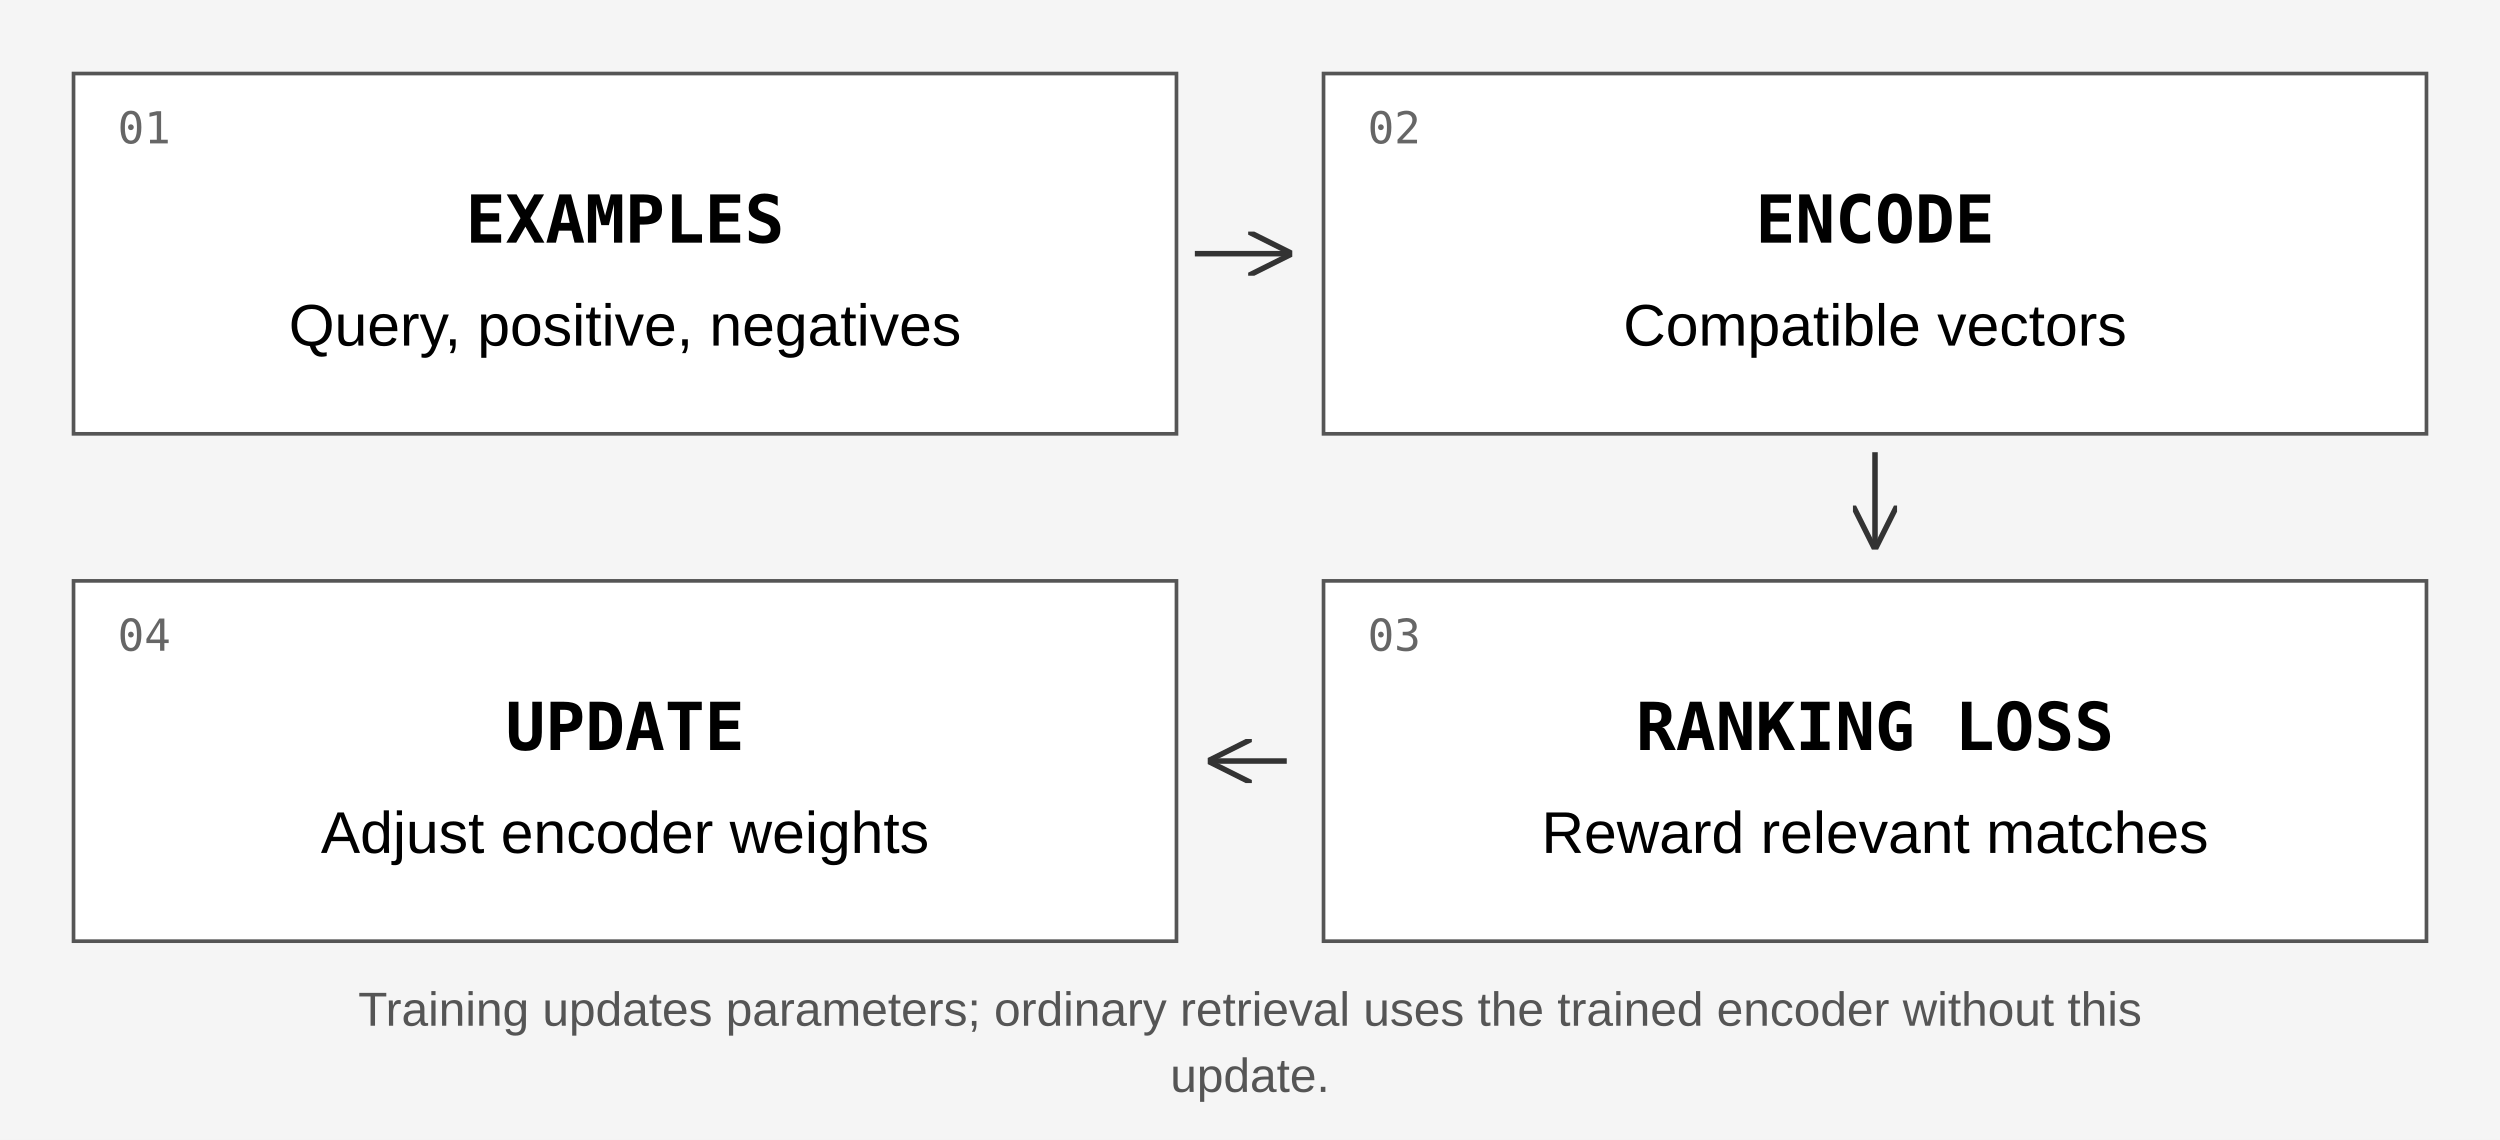
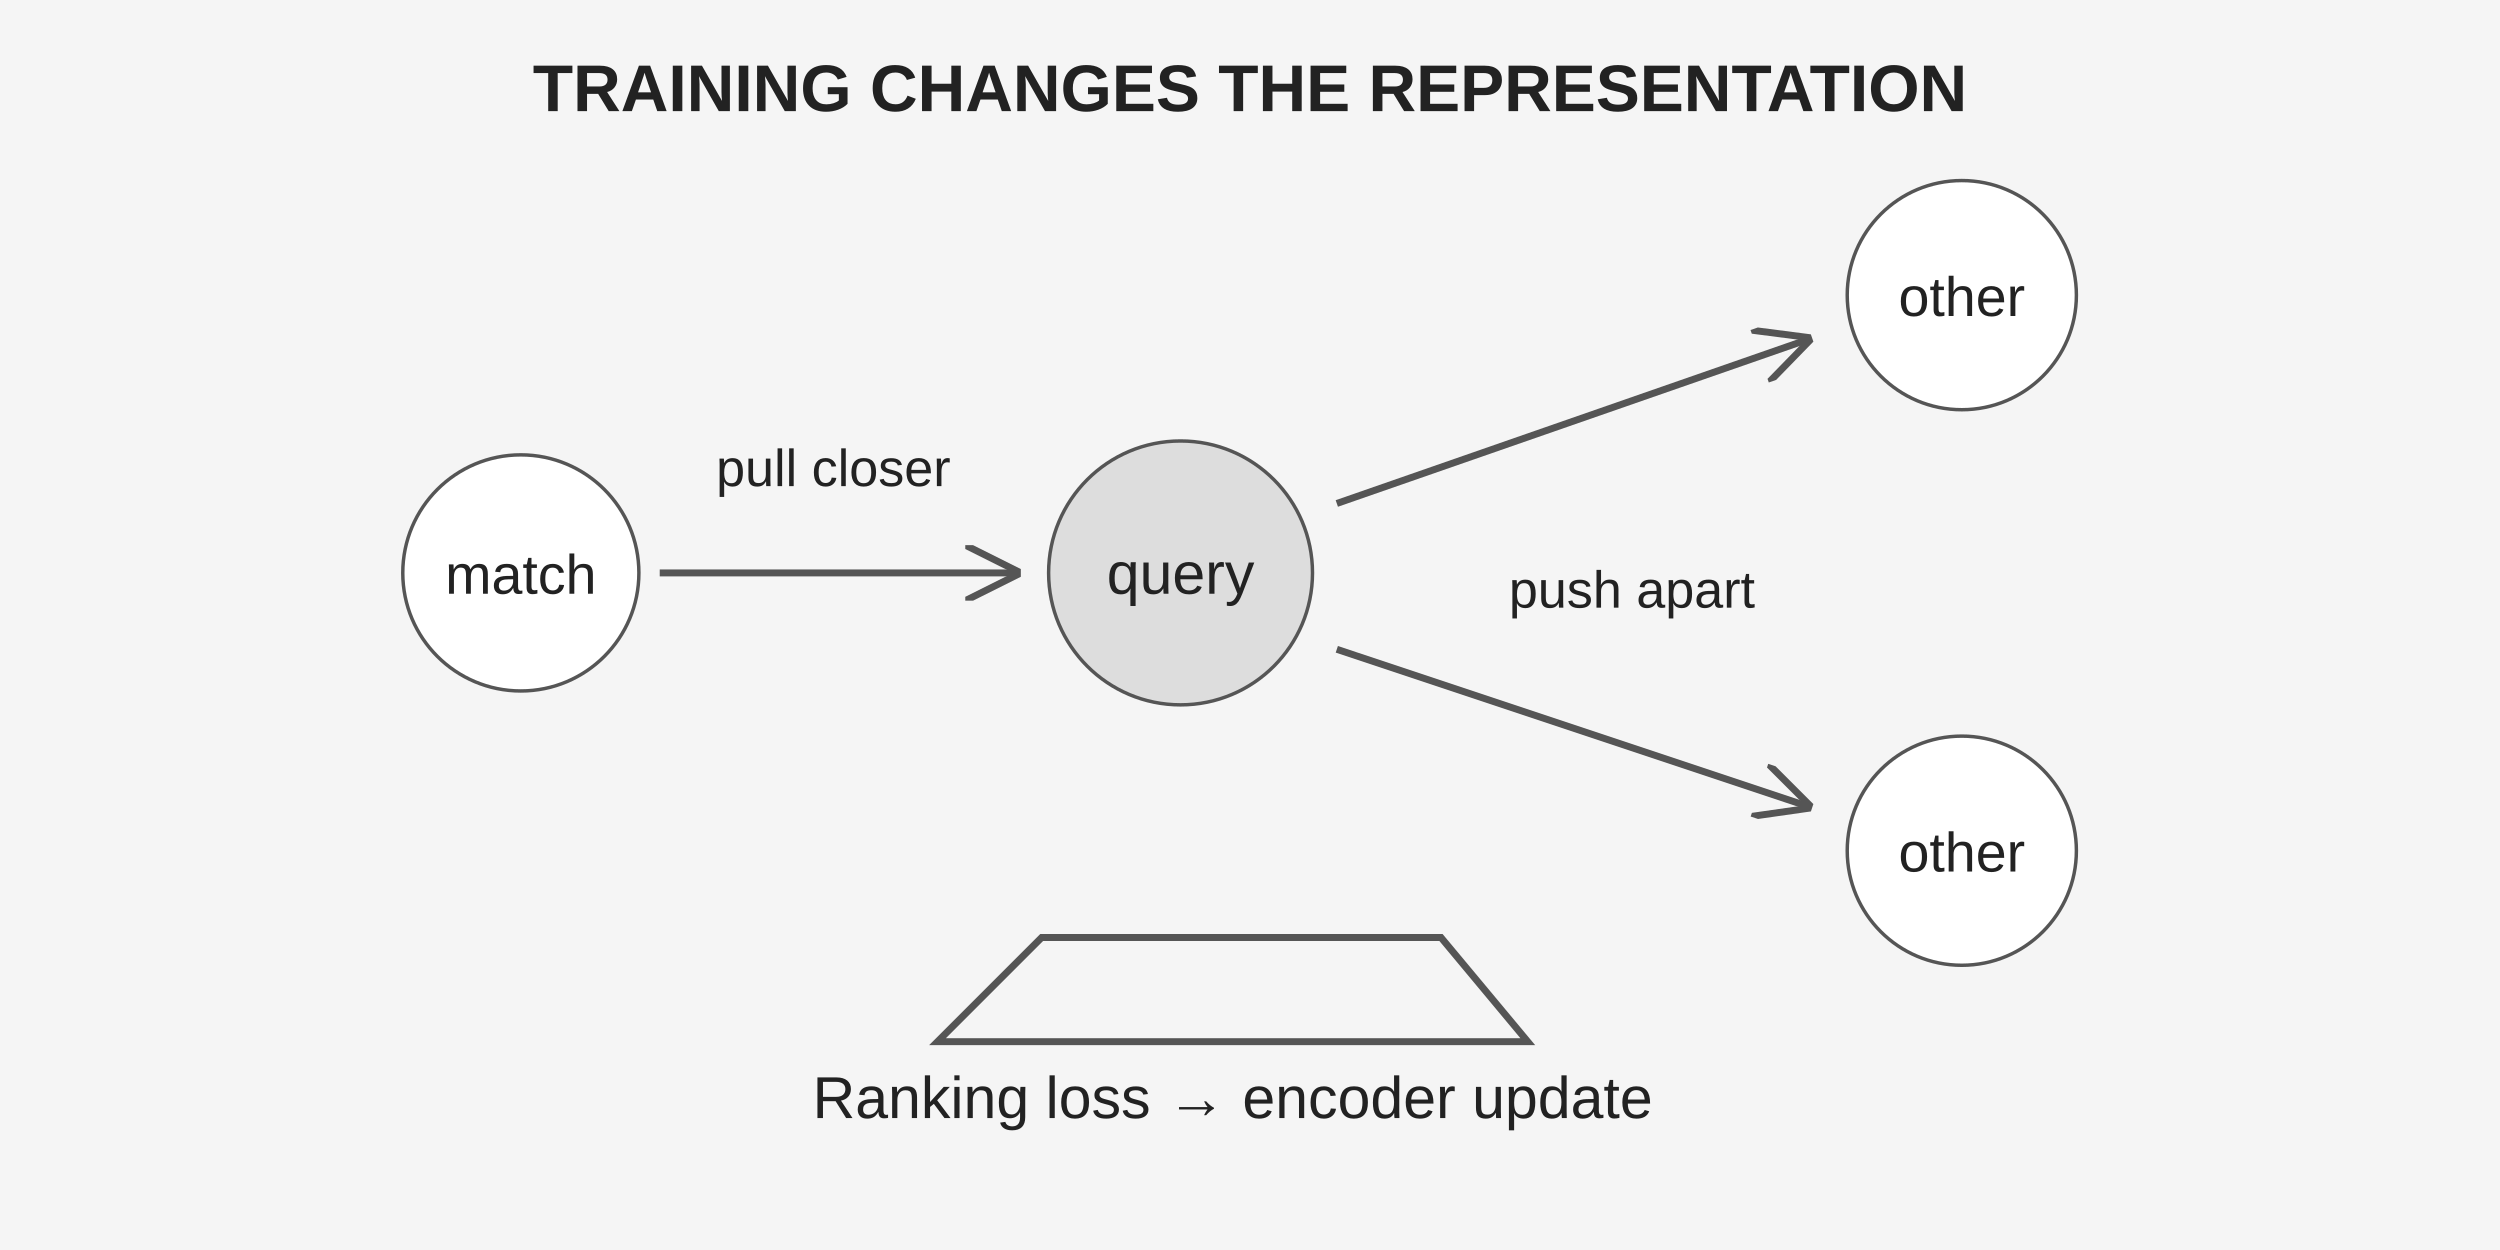
- <svg xmlns="http://www.w3.org/2000/svg" width="680" height="310" viewBox="0 0 680 310">
-   <rect width="680" height="310" fill="#f5f5f5" />
+ <svg xmlns="http://www.w3.org/2000/svg" width="720" height="360" viewBox="0 0 720 360" role="img">
+   <rect width="720" height="360" fill="#f5f5f5" />
  <defs>
-     <marker id="arrow" markerWidth="8" markerHeight="8" refX="7" refY="4" orient="auto">
-       <path d="M0 0 L8 4 L0 8" fill="none" stroke="#333" />
+     <marker id="a" markerWidth="8" markerHeight="8" refX="7" refY="4" orient="auto">
+       <path d="M0 0L8 4L0 8" fill="none" stroke="#555" />
    </marker>
  </defs>
-   <rect x="20" y="20" width="300" height="98" fill="white" stroke="#555" />
-   <text x="32" y="39" font-family="monospace" font-size="12" fill="#666">01</text>
-   <text x="170" y="66" text-anchor="middle" font-family="monospace" font-weight="bold" font-size="18">EXAMPLES</text>
-   <text x="170" y="94" text-anchor="middle" font-family="Arial" font-size="16">Query, positive, negatives</text>
-   <rect x="360" y="20" width="300" height="98" fill="white" stroke="#555" />
-   <text x="372" y="39" font-family="monospace" font-size="12" fill="#666">02</text>
-   <text x="510" y="66" text-anchor="middle" font-family="monospace" font-weight="bold" font-size="18">ENCODE</text>
-   <text x="510" y="94" text-anchor="middle" font-family="Arial" font-size="16">Compatible vectors</text>
-   <rect x="360" y="158" width="300" height="98" fill="white" stroke="#555" />
-   <text x="372" y="177" font-family="monospace" font-size="12" fill="#666">03</text>
-   <text x="510" y="204" text-anchor="middle" font-family="monospace" font-weight="bold" font-size="18">RANKING LOSS</text>
-   <text x="510" y="232" text-anchor="middle" font-family="Arial" font-size="16">Reward relevant matches</text>
-   <rect x="20" y="158" width="300" height="98" fill="white" stroke="#555" />
-   <text x="32" y="177" font-family="monospace" font-size="12" fill="#666">04</text>
-   <text x="170" y="204" text-anchor="middle" font-family="monospace" font-weight="bold" font-size="18">UPDATE</text>
-   <text x="170" y="232" text-anchor="middle" font-family="Arial" font-size="16">Adjust encoder weights</text>
-   <path d="M325 69 H350" fill="none" stroke="#333" stroke-width="1.5" marker-end="url(#arrow)" />
-   <path d="M510 123 V148" fill="none" stroke="#333" stroke-width="1.5" marker-end="url(#arrow)" />
-   <path d="M350 207 H330" fill="none" stroke="#333" stroke-width="1.5" marker-end="url(#arrow)" />
-   <text x="340" y="279" text-anchor="middle" font-family="Arial" font-size="13" fill="#555">Training updates parameters; ordinary retrieval uses the trained encoder without this</text>
-   <text x="340" y="297" text-anchor="middle" font-family="Arial" font-size="13" fill="#555">update.</text>
+   <g font-family="Arial,sans-serif" fill="#222">
+     <text x="360" y="32" text-anchor="middle" font-size="19" font-weight="bold">TRAINING CHANGES THE REPRESENTATION</text>
+     <circle cx="340" cy="165" r="38" fill="#ddd" stroke="#555" />
+     <text x="340" y="171" text-anchor="middle" font-size="17" font-weight="normal">query</text>
+     <circle cx="150" cy="165" r="34" fill="#fff" stroke="#555" />
+     <text x="150" y="171" text-anchor="middle" font-size="16" font-weight="normal">match</text>
+     <circle cx="565" cy="85" r="33" fill="#fff" stroke="#555" />
+     <text x="565" y="91" text-anchor="middle" font-size="16" font-weight="normal">other</text>
+     <circle cx="565" cy="245" r="33" fill="#fff" stroke="#555" />
+     <text x="565" y="251" text-anchor="middle" font-size="16" font-weight="normal">other</text>
+     <path d="M190 165H292" fill="none" stroke="#555" stroke-width="2" marker-end="url(#a)" />
+     <text x="240" y="140" text-anchor="middle" font-size="15" font-weight="normal">pull closer</text>
+     <path d="M385 145L520 98" fill="none" stroke="#555" stroke-width="2" marker-end="url(#a)" />
+     <path d="M385 187L520 232" fill="none" stroke="#555" stroke-width="2" marker-end="url(#a)" />
+     <text x="470" y="175" text-anchor="middle" font-size="15" font-weight="normal">push apart</text>
+     <path d="M300 270H415L440 300H270Z" fill="none" stroke="#555" stroke-width="2" />
+     <text x="355" y="322" text-anchor="middle" font-size="17" font-weight="normal">Ranking loss → encoder update</text>
+   </g>
</svg>
